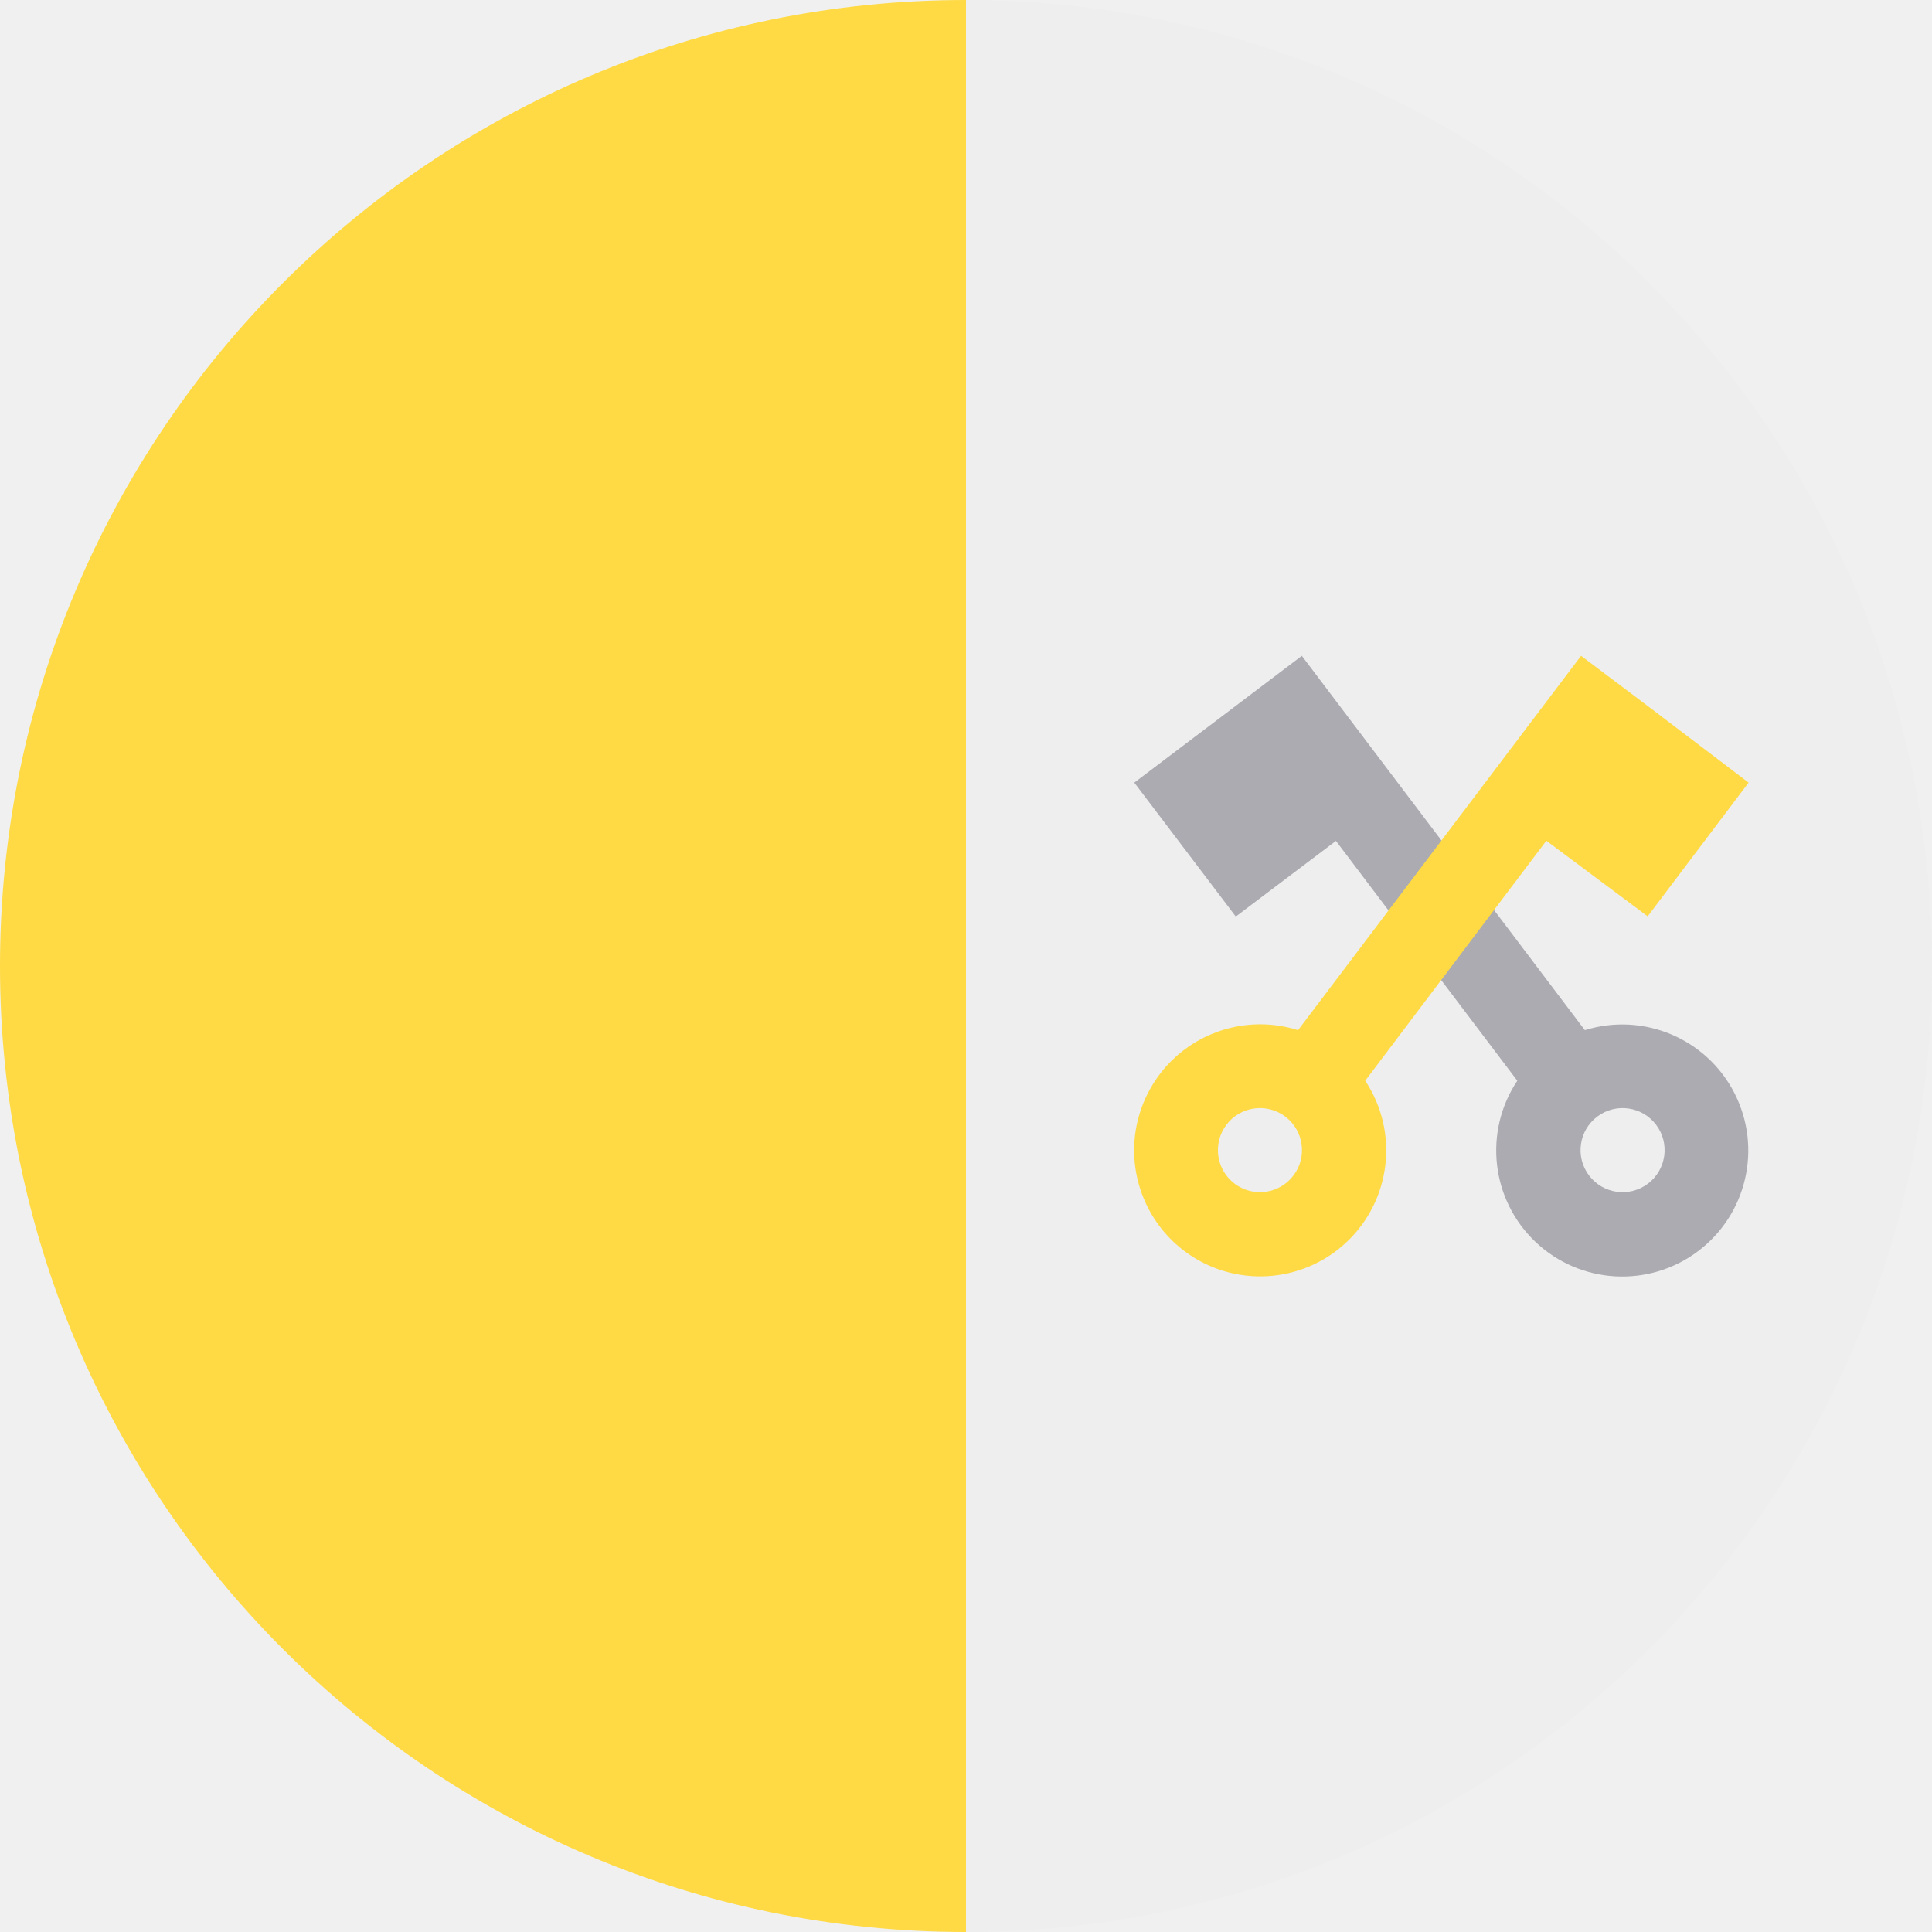
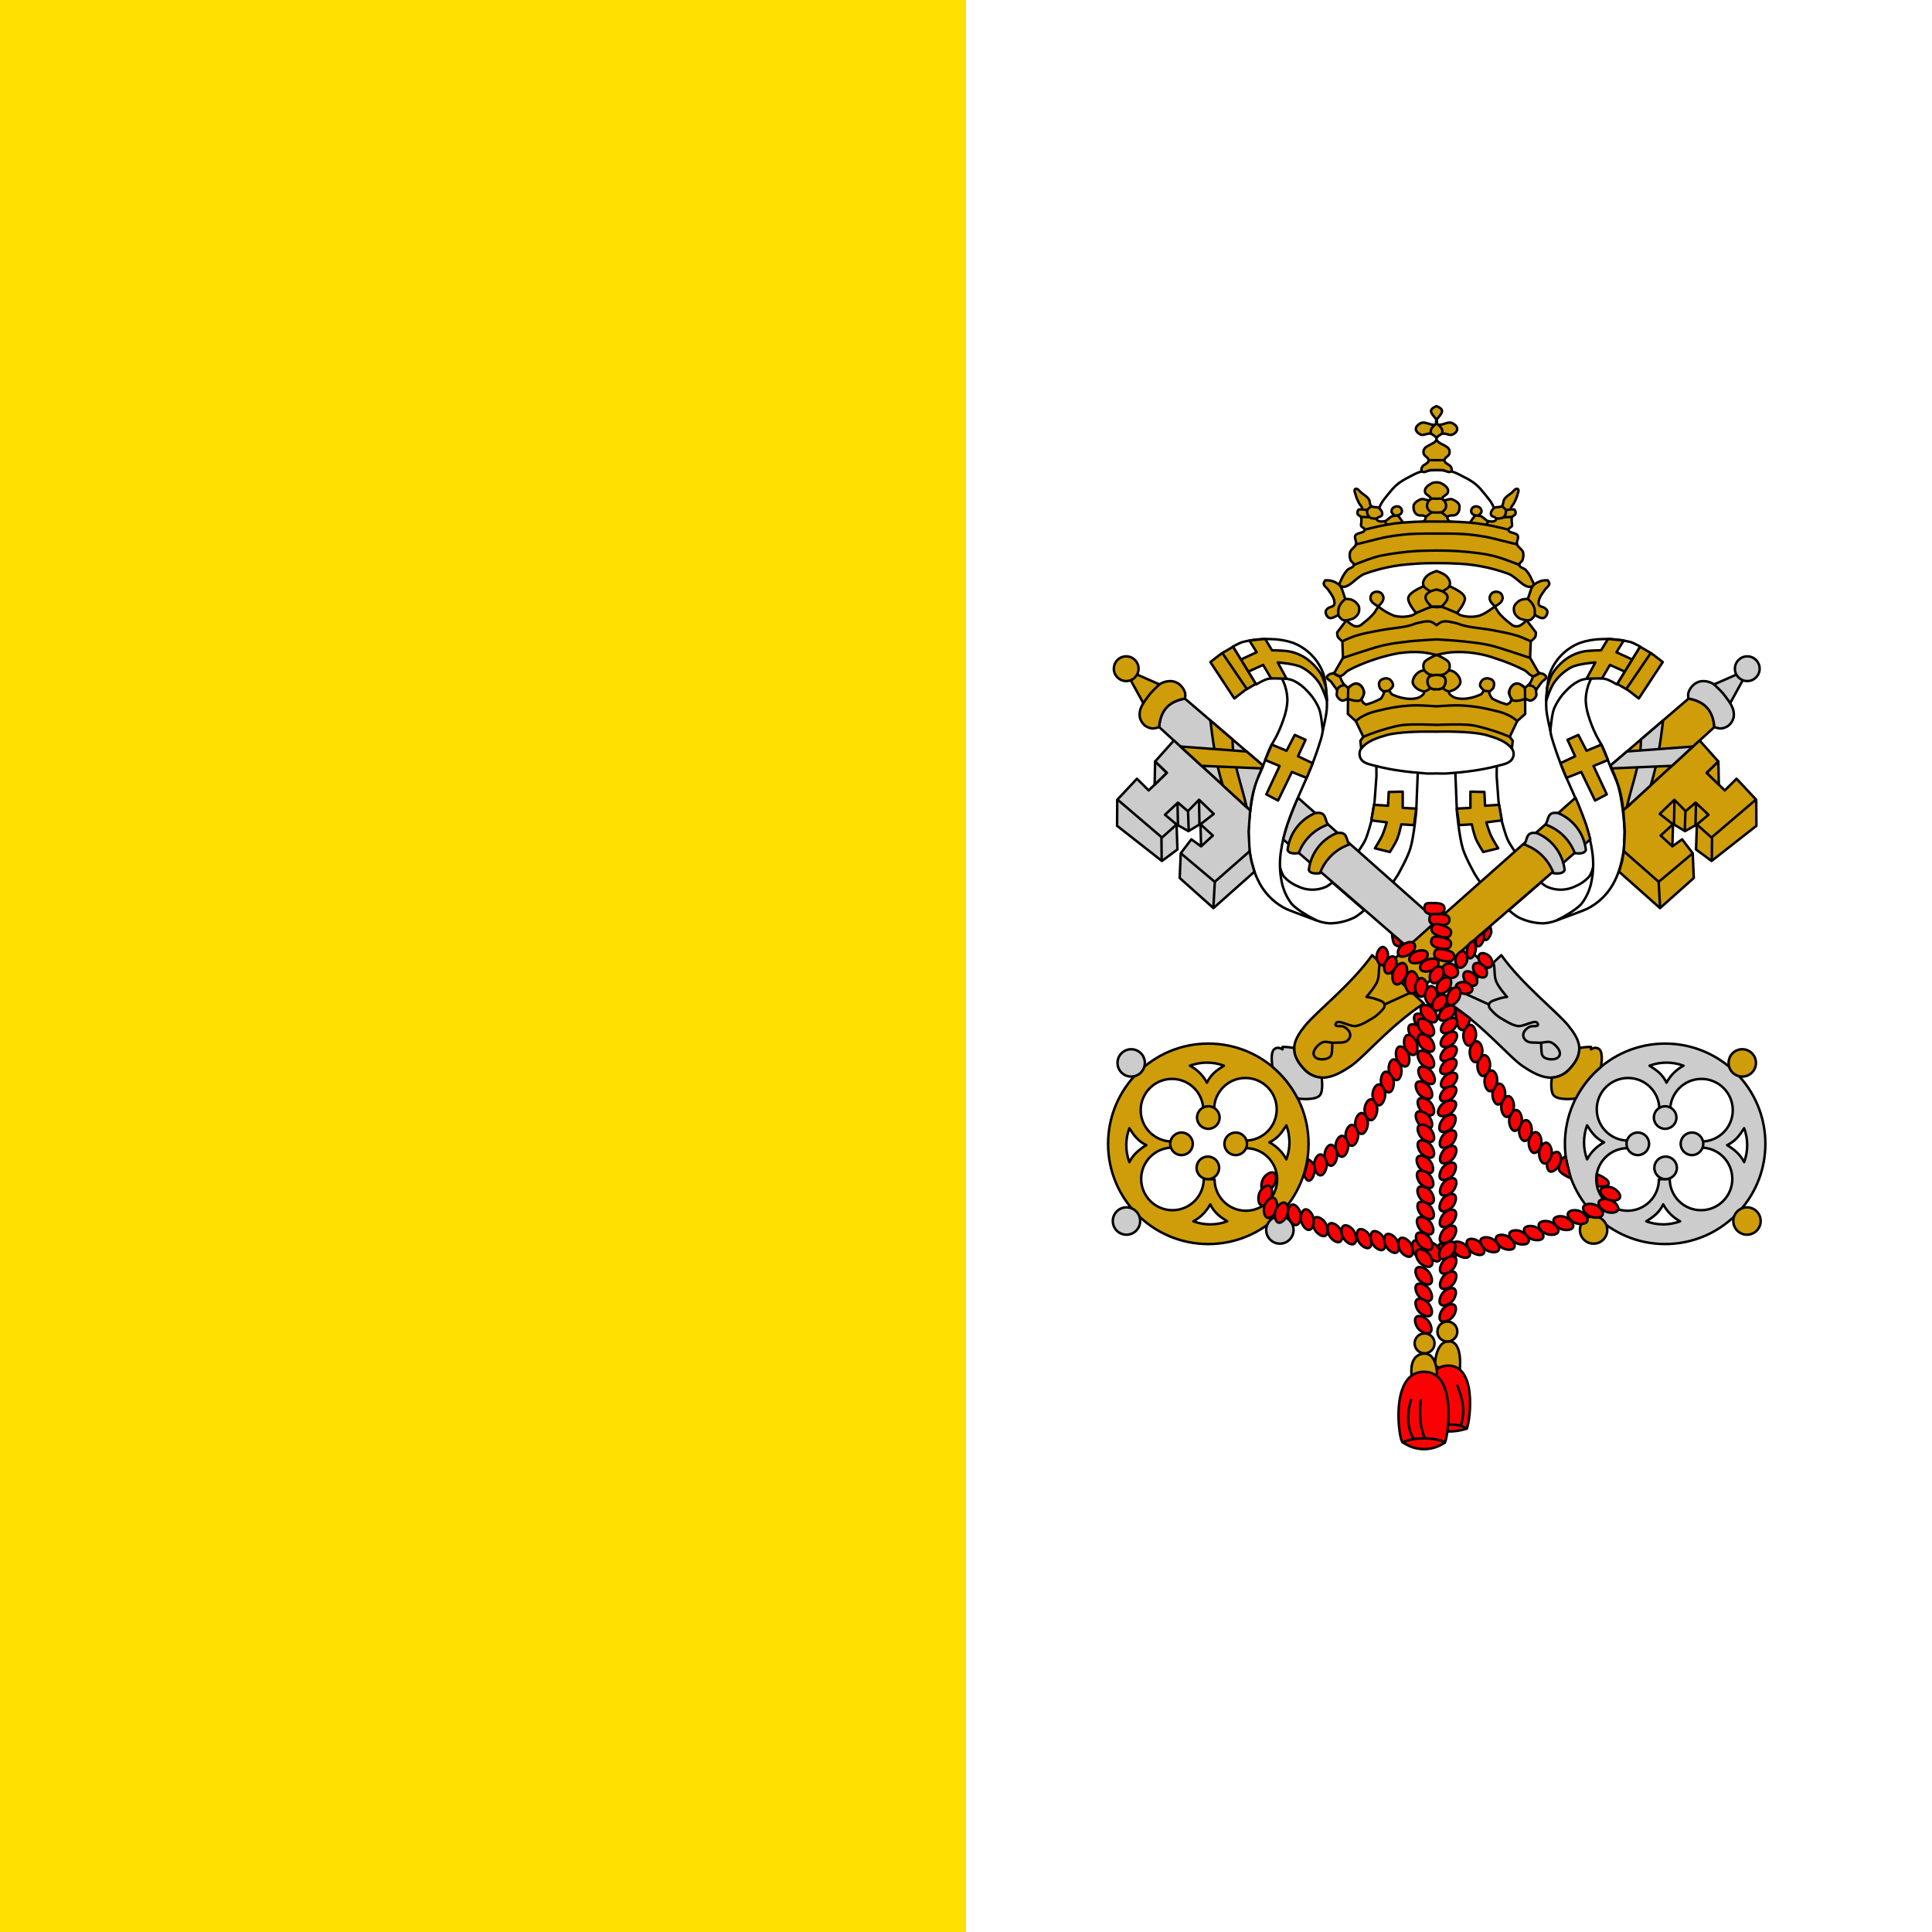
- <svg xmlns="http://www.w3.org/2000/svg" width="512" height="512" viewBox="0 0 512 512">
-   <mask id="a">
-     <circle cx="256" cy="256" r="256" fill="#fff" />
-   </mask>
-   <g mask="url(#a)">
-     <path fill="#ffda44" d="M0 0h256l51.7 254.7L256 512H0z" />
-     <path fill="#eee" d="M256 0h256v512H256z" />
-     <path fill="#acabb1" d="m354 222.8 48.1 63.6A33.4 33.4 0 1 0 420 273l-75-99.2-17.7 13.4-26.7 20.2 26.9 35.5 26.6-20.1zm69.3 73.1a11.1 11.1 0 1 1 13.4 17.8 11.1 11.1 0 0 1-13.4-17.8z" />
-     <path fill="#ffda44" d="m436.6 242.9 26.8-35.5-26.6-20.2-17.8-13.4-75 99.2a33.4 33.4 0 1 0 17.8 13.4l48-63.6 26.8 20zm-93.8 68.6a11.1 11.1 0 1 1-17.8-13.4 11.1 11.1 0 0 1 17.8 13.4z" />
+ <svg xmlns="http://www.w3.org/2000/svg" xmlns:xlink="http://www.w3.org/1999/xlink" width="512" height="512" id="flag-icons-va" viewBox="0 0 512 512">
+   <path fill="#fff" d="M256 0h256v512H256z" />
+   <path fill="#ffe000" d="M0 0h256v512H0z" />
+   <g stroke="#000" stroke-linejoin="round" stroke-width="3.2">
+     <g fill="#ce9d09" stroke-linecap="round" transform="scale(.2048)">
+       <g id="va-a">
+         <path fill="#fff" d="m1781 990.3 16.2 3.8 25.6 4.2 11.8 1.3-2 50s-2.9 33-7.8 48.9c-3.6 11.7-15.7 33.2-15.7 33.2l-7.7 11.7-45.4-39.3s7.8-11 10.6-17c3.5-7.5 7.7-23.8 7.7-23.8l4.4-26 2.4-32.7zm-57 151.5 41.4 36s-8.4 7.4-13.4 9.7a74 74 0 0 1-31.6 7.3 58 58 0 0 1-22.3-6.2c-15.7-7.2-33-14.7-43.2-28.7-3.6-5-5-11.6-4.9-17.7.2-7 6.3-19.9 6.3-19.9s2.4 8.7 5.1 12a49 49 0 0 0 17.6 12.4 43 43 0 0 0 36.2 1.1c3.3-1.3 8.9-6 8.9-6z" />
+         <path fill="#fff" d="M1658.7 877.7s3.2 6.6 4.2 10.1q2.9 9 3 18.6a79 79 0 0 1-3.2 18.6 171 171 0 0 1-10.3 26.3c-2.6 5.4-6 10.3-8.6 15.8-4.1 8.7-7 18-10.6 26.8-3 7.5-6.9 14.7-9.2 22.4-3 10.2-4.5 20.9-6 31.4a230 230 0 0 0-2.3 27.5c0 11 .3 22 2.3 32.6s5 21.2 9.8 31a79 79 0 0 0 31.8 34.8c5.5 3.4 11.9 5.3 18 7.8 8.3 3.3 25.4 9.3 25.4 9.3s-23.6-11.6-31.8-21.4a68 68 0 0 1-12.8-28.9 112 112 0 0 1-1.2-36.6 196 196 0 0 1 9.2-38.3c4.2-13.2 10-25.9 15.4-38.6 3.9-9.3 8.3-18.2 12-27.5q6.9-16.4 12.4-33.2c2.1-6.9 4.8-13.7 5.4-20.9a76 76 0 0 0-2.2-23.4 89 89 0 0 0-11.8-30.6 41 41 0 0 0-14.8-13.2c-5.7-2.9-12.5-5.4-18.9-4.1-2 .4-5.2 3.7-5.2 3.7" />
+         <path fill="#fff" d="M1711.6 945.6s4.4-18 5.2-27.2q.8-11.8-.6-23.7c-1-8.7-1.5-17.8-4.9-25.9a68 68 0 0 0-38.2-37 92 92 0 0 0-28-4.8 130 130 0 0 0-38 4c-4 1.4-11.7 5.7-11.7 5.7l30 49s9.3-5.6 14.5-7a55 55 0 0 1 17-1.2c5.8.4 11.7 1 17 3.3a57 57 0 0 1 17.6 13.3 74 74 0 0 1 15 22c3 7.5 3.5 16 4.6 24.2.3 1.7.5 5.3.5 5.3" />
+         <path d="M1717 906.7s-5.3-16.6-10.3-23.5a64 64 0 0 0-22.3-19.8c-9.4-4.7-31-6.2-31-6.2l11.4 21-20-.4-10.3-17.4-19.3 8.7-9.5-15.7 20.4-9.4-9.4-15.2 20.4-2 8.9 14.7s15.9 0 23.6 1.7a58 58 0 0 1 27.5 14.4 68 68 0 0 1 12 14.2c3 5.1 6.5 16.7 6.5 16.7z" />
+         <path d="m1581.7 845 31.8 46.7m-18-54.8-15 8.8-14.3 11 31 47.1 13.7-10.6 14.1-8.2zm58.3 199 17.9-37 19.1 7.7 7.8-19-19-9 9.8-21.3-14-6.3-10.6 20.5-19.2-8-8.4 20 18.6 7.7-17.2 36.7zm143.2-11.1 18.1-.4v21l17.6.9-3 21.4-16.4-1s-2.7 12.5-5.1 18.4c-2.5 6.2-9.7 17.4-9.7 17.4l-19.4-4.8s7-11 9.7-17c2.4-5.4 5.7-16.6 5.7-16.6l-20-2.5 3.5-20.2 18.1 1.2z" />
+       </g>
+       <use xlink:href="#va-a" width="100%" height="100%" transform="matrix(-1 0 0 1 3717.8 0)" />
+       <path fill="#fff" d="m1756.7 735.6-27.5 29.4 17 51 9.6 35.8-27.7 25.8 50.7 71-17.4 19.9a12 12 0 0 0-2.1 8.6q.5 4.3 3.6 7.3c4.5 4.1 11.3 5.1 17.3 6.7 21 5.6 42.9 8 64.6 9.7 4.7.4 14 0 14 0s9.4.4 14.1 0c21.8-1.6 43.6-4.1 64.7-9.7 6-1.6 12.7-2.6 17.3-6.7a12 12 0 0 0 1.4-15.9l-16.3-36 51.8-55.4-19.7-17.9-.5-43.2 17-51-25.5-25.7-23-61.2s-4.7-17.1-8.8-25c-2.4-4.6-5.8-8.7-9.2-12.8-4-4.9-8-9.9-12.8-13.9a85 85 0 0 0-14.6-9c-5.5-2.9-11-6-16.9-7.5-6.1-1.5-19-1.5-19-1.5s-12.7 0-18.9 1.5c-6 1.6-11.4 4.6-16.8 7.5a85 85 0 0 0-14.6 9c-4.9 4-8.9 9-12.9 13.9-3.3 4-6.7 8.2-9.1 12.9-4.1 7.8-8.9 24.9-8.9 24.9z" />
+       <path d="M1963.3 933.1s-3.2-2.8-5-4a65 65 0 0 0-12-6c-5.5-2.2-11.5-3.3-17.3-4.7a197 197 0 0 0-44.3-5.7c-8.6 0-25.8 1.3-25.8 1.3s-17.2-1.3-25.8-1.3a195 195 0 0 0-44.3 5.7c-5.9 1.4-11.8 2.5-17.4 4.7a65 65 0 0 0-12 6c-1.7 1.2-5 4-5 4m218.8-42.7s-5.2-5.2-8.6-5.9a9 9 0 0 0-6.6 1.5 13 13 0 0 0-4 15.2c.8 2 2 4.3 4.1 5.2 4.8 1.9 15.4-2 15.4-2zm5.1-3.6c5.8.2 8 3.2 9.5 6.5m-243.2-2.9-.3 14s10.5 3.9 15.3 2c2-.9 3.4-3.1 4.2-5.2a13 13 0 0 0-4-15.2 9 9 0 0 0-6.6-1.5c-3.5.7-8.6 6-8.6 6zm-5.2-3.6c-5.8.2-8 3.2-9.4 6.5m198.1 1.4-8.4-1m-130 1 8.4-1m76 .8c-2.9-.4-7.6-4.2-7.6-4.2m-22.8 4.2c2.8-.4 7.6-4.2 7.6-4.2m141-19.3s-4.3 3.3-7.4 3.8l-1.2.7s-2 5.7-3.6 8.2a45 45 0 0 1-6.5 6.2s-4.8-4.1-7.7-5q-3.2-.8-6 .3a11 11 0 0 0-4.8 4.3c-1.4 2-2.7 4.6-2.6 7 .1 3 3.9 8.3 3.9 8.3l-2.6 4.5-3.7 2.3a90 90 0 0 1-19-7.5 19 19 0 0 1-4.4-9s4.5-2.7 5.6-5c1.2-2.5 1.6-6 .2-8.4-1.6-2.6-5.3-4-8.4-4a9 9 0 0 0-6.3 2.7c-1.6 1.8-3 4.5-2.5 7 .4 2.4 4.7 5.7 4.7 5.7s-1.8 4.6-3.8 5.5c-6 2.5-10 4-15.3 4.8a39 39 0 0 1-16.3 0 17 17 0 0 1-9-5.5c-.6-.9-.8-3-.8-3s6.5-1.7 9-3.7c2.6-2 5.3-4.6 5.9-7.8.5-3.2-1.2-6.6-3-9.2a18 18 0 0 0-7.6-6c-1.3-.6-4.3-.7-4.3-.7l-1 .9a15 15 0 0 1-4.7 3.8h-.1l-.2.1-1.1.6-.8.1-2.4.8s3.8 1.2 5 2.8q.9 1.4 1 3.3l.2 2q0 1.8-.7 3.4a9 9 0 0 1-1.7 3.5q-.7.9-1.6 1.4 0 0 0 0l-.2.1q-1.6 1-3.3 1.5c-1.4.4-4.2.1-4.3.1s5.5 0 7.6-1.6l.2-.1a11 11 0 0 0 3.8-7.2v-3q-.4-2.5-2.2-4.2c-2.4-2.1-9.3-2.4-9.4-2.4s-7 .3-9.4 2.4a8 8 0 0 0-2.3 4.2v3.1l.5 2.3q1 3 3.3 4.9l.2.1c2.2 1.6 7.6 1.6 7.7 1.6-.1 0-3 .3-4.3 0q-1.8-.6-3.4-1.6h-.1v-.1q-1-.5-1.7-1.4a9 9 0 0 1-1.7-3.5q-.5-1.6-.7-3.3l.2-2.1q.3-1.9 1.1-3.3c1.1-1.6 5-2.8 5-2.8l-2.5-.8-.7-.1-1.2-.6h-.1l-.1-.1a15 15 0 0 1-4.8-3.8l-1-.9s-3 0-4.2.7a18 18 0 0 0-7.6 6c-1.8 2.6-3.5 6-3 9.2s3.3 5.8 5.8 7.8c2.6 2 9 3.7 9 3.7s-.2 2.1-.8 3a17 17 0 0 1-9 5.5 39 39 0 0 1-16.3 0 59 59 0 0 1-15.2-4.8c-2-1-3.9-5.5-3.9-5.5s4.4-3.3 4.8-5.8c.4-2.4-1-5-2.6-6.9a9 9 0 0 0-6.2-2.8c-3.1 0-6.8 1.5-8.4 4.1-1.5 2.4-1 5.9.2 8.4 1 2.3 5.6 5 5.6 5a19 19 0 0 1-4.5 9 89 89 0 0 1-19 7.5l-3.6-2.3-2.6-4.5s3.7-5.2 3.8-8.2c.2-2.5-1.1-5-2.5-7.1a11 11 0 0 0-4.8-4.3q-2.8-1.1-6-.2c-3 .8-7.7 4.9-7.7 4.9s-4.8-3.8-6.5-6.2a49 49 0 0 1-3.7-8.2l-1.2-.7c-3-.5-7.3-3.8-7.3-3.8l-4.4 1s-4.1 2.1-4.2 4c0 2.8 3.8 4 5.5 6l4.1 5.7c1.2 1.8 2.9 3.4 3.5 5.5.6 2.3-1 5 0 7.2 1.2 2.7 3.7 5.4 6.7 6 2.6.5 7.6-2.6 7.6-2.6l-.2 19.9 10.3 9.3 9.7 20.3-3.8 5.2 1.1 10c7.5-9.6 20.5-13.8 32.2-17.2 15.7-4.5 44.6-4.8 58-4.7l7.3.1s44.3-1.4 65.2 4.6c11.7 3.4 24.7 7.6 32.2 17.2l1.2-10-3.9-5.2 9.7-20.3 10.3-9.3-.1-19.9s5 3.1 7.6 2.6c3-.6 5.5-3.3 6.7-6 1-2.2-.7-4.9 0-7.2.6-2 2.2-3.7 3.4-5.5q2-3 4.2-5.6c1.7-2.1 5.5-3.3 5.4-6 0-2-4.1-4.2-4.1-4.2zm-148.4-2.6c1 1 3 2.8 4.8 3.8l.2.1q.8.4 2 .7c2.8.8 7.8.3 8 .3h0c.1 0 5.1.5 8-.3l2-.7.2-.1c1.7-1 3.7-2.9 4.8-3.8q.8-1 1.3-2.2c1.1-2.7 1-6.1-.2-8.7-1.6-3-5.2-4.5-8.1-6.3-2.5-1.5-8-3.7-8-3.7a69 69 0 0 0-8 3.7c-3 1.8-6.6 3.3-8.1 6.3-1.3 2.6-1.4 6-.2 8.7q.5 1.2 1.3 2.2" />
+       <path d="M1980.8 829.8s-11-5-16.6-6.9c-10.4-3.3-21.3-5.2-32-7.3-12.5-2.4-25.2-3-37.6-6-3.9-.8-7.5-2.7-11.5-3.5-5.4-1.1-11-2.9-16.4-1.7-3 .6-7.8 4.6-7.8 4.6s-4.9-4-7.8-4.6c-5.4-1.2-11.1.6-16.5 1.7-4 .8-7.6 2.7-11.4 3.6-12.4 2.9-25.2 3.5-37.7 6-10.7 2-21.5 3.9-32 7.2-5.6 1.8-16.5 6.9-16.5 6.9m197.4-45.1s5.4-2.9 7.3-5a10 10 0 0 0 2.7-5.3 9 9 0 0 0-2.3-6.5 9 9 0 0 0-6.2-2.2q-3 0-5.3 1.8a9 9 0 0 0-3 5.6c-.3 1.8.5 3.7 1.3 5.3a33 33 0 0 0 5.5 6.3m-151 0s4.1-3.8 5.4-6.3a9 9 0 0 0 1.4-5.3 9 9 0 0 0-3-5.6 8 8 0 0 0-5.3-1.8 9 9 0 0 0-6.3 2.2 9 9 0 0 0-2.2 6.5c.1 2 1.3 3.7 2.6 5.2 2 2.2 7.3 5 7.3 5zm-41.2 18-11.9 15.6s0 4 .8 5.8a24 24 0 0 0 5.9 5.7l.8 21.4-11.3 19.6-1 .2 7.3 3.8 1 .1c4.4-.3 7-5.2 10.9-7.4q7.3-4 15.2-7.2a240 240 0 0 1 50-15.1 142 142 0 0 1 29.5-1.2c6.6.5 19.4 3.4 19.5 3.4 0 0 12.9-3 19.5-3.4a141 141 0 0 1 57.8 8.3 240 240 0 0 1 36.9 15.2c3.8 2.2 6.5 7 10.8 7.4h1l7.3-4-1-.1-11.3-19.6.9-21.4s4.6-3.3 5.8-5.7c1-1.7.8-5.8.8-5.8l-11.9-15.6s-6 6-9.9 7.3q-3.2.9-6.5 0c-2.5-.8-4.4-2.9-6.5-4.5a84 84 0 0 1-12.9-12.1 70 70 0 0 1-5.3-8.7s-12.9 10.1-20.6 12.1c-7.6 2-16 1.6-23.5-.6-1.9-.6-5-3-5-3a42 42 0 0 0-26.4-8 42 42 0 0 0-26.4 8s-3.2 2.4-5 3a45 45 0 0 1-23.6.6 82 82 0 0 1-20.6-12.1s-3.1 6-5.3 8.7a84 84 0 0 1-12.9 12.1c-2 1.6-4 3.7-6.5 4.5q-3.2.9-6.4 0a37 37 0 0 1-10-7.3" />
+       <path d="M1985.9 796.4s.4-5.7-.2-8.5a21 21 0 0 0-3.1-7c-1.5-2.3-5.7-6-5.7-6m-1.4 27.8s3.4.1 4.9-.6c2.6-1.3 6-6.3 6-6.3s6.7 4.6 10.4 4c1.8-.2 3.2-1.8 4.2-3.4a8 8 0 0 0 1.2-5.7c-.3-1.5-1.6-2.6-2.8-3.6-2.3-2-6.4-1.7-7.9-4.2-1.2-2-.5-4.9.2-7.1 1.4-4.8 4.7-8.7 7.5-12.8 1.7-2.6 5.3-4.4 5.6-7.5.2-1.6-2-4.6-2-4.6s-5.2-.1-7.7.6c-4 1.2-8.3 3-11.2 6.1-2.4 2.6-3 6.4-4.3 9.7-1 2.5-2.5 7.7-2.5 7.7s-6 0-8.7 1.2a17 17 0 0 0-8.7 7.7c-1.2 2.7-1 6.2 0 9 1.1 3 3.5 5.3 6.1 7 2.9 1.8 9.7 2.8 9.7 2.8M1740.8 775s-4.1 3.6-5.6 5.8a21 21 0 0 0-3.2 7.1c-.6 2.8-.1 8.5-.1 8.5m-17-45.5s-2.2 3-2 4.6c.4 3.1 4 5 5.7 7.5 2.7 4.1 6 8 7.5 12.8.6 2.2 1.3 5 .1 7-1.4 2.6-5.6 2.4-7.8 4.3-1.2 1-2.5 2.1-2.9 3.6a8 8 0 0 0 1.2 5.7c1 1.6 2.5 3.2 4.3 3.4 3.6.6 10.3-4 10.3-4s3.5 5 6 6.3c1.5.7 5 .6 5 .6s6.8-1 9.7-2.9c2.5-1.6 5-4 6-6.8 1-2.9 1.3-6.4 0-9.1a17 17 0 0 0-8.7-7.7c-2.6-1.3-8.7-1.2-8.7-1.2s-1.4-5.2-2.4-7.7c-1.3-3.3-2-7.1-4.4-9.7a25 25 0 0 0-11.2-6.1c-2.5-.7-7.7-.6-7.7-.6m135.6 14.3 8.4-2.4 8.3 2.4m-14.5 20s-6.5-5.8-7.7-9.8a8 8 0 0 1 .4-5.5c1.2-2.2 5.9-4.7 5.9-4.7s-7.1-3.4-9-6.6a9 9 0 0 1-.5-6.3 17 17 0 0 1 5.8-8c3.2-2.7 11.3-5.4 11.3-5.4s8 2.7 11.2 5.3a17 17 0 0 1 5.9 8.1c.5 2 .4 4.4-.6 6.3-1.9 3.2-9 6.6-9 6.6s4.8 2.5 6 4.7c.8 1.6.9 3.7.3 5.5-1.2 4-7.7 9.9-7.7 9.9l-6.1.4zm22.7-26.8s13.4 5.7 18 11.1c1.2 1.5 2.3 3.5 2.2 5.5-.5 7-10.3 18.2-10.3 18.2l-20-8.3h-12.9l-20 8.3s-9.8-11.3-10.2-18.2c-.2-2 1-4 2.2-5.5 4.5-5.4 18-11.1 18-11.1" />
+       <path d="m1844.4 669.2 8-6.2 6.5.2-6.6-.2s-3.6-2.4-4.6-4.2a9 9 0 0 1-1-6c.5-2.7 2-5.5 4.4-6.9 2.3-1.3 7.8-.5 7.8-.5s5.5-.8 7.7.5c2.4 1.4 3.9 4.2 4.5 6.8.4 2 0 4.3-1 6-1 1.9-4.6 4.3-4.6 4.3l-6.7.2 6.5-.2 8 6.2m52.7 5.1-2.7 4.7m32.6-20-7.5 1m8.5 8.8-11.5.6m-1.5-13.8c1.5 1 4.2 2.9 4.6 4.6a10 10 0 0 1-3.1 9.2c-2.4 2-9.3 1.5-9.3 1.5m-181.7 33.6 17-4.2c8-2 16-4.2 24.2-5.7q14-2.4 28-3.5c11.8-.9 35.3-.6 35.3-.6s23.5-.3 35.2.6q14 1 28 3.5c8.2 1.5 16.2 3.8 24.3 5.7l17 4.2m-171.6-30.2 2.7 4.7m-32.7-20 7.5 1m-8.5 8.8 11.5.6m-6.4 16s12.5-3.2 18.8-4.5q10.5-2.2 21-3.7 12-1.4 24.3-2c9.6-.4 28.9-.3 28.9-.3s19.2 0 28.9.4a284 284 0 0 1 45.2 5.6c6.3 1.3 18.9 4.5 18.9 4.5M1781.6 671s-6.8.5-9.2-1.5c-2.5-2-4-6-3.2-9.2.7-2.4 5.6-5.2 5.6-5.2m63.1 74c-12 .8-24 1.5-35.8 3.7a220 220 0 0 0-36.2 9.7c-11.1 4-22.9 22.6-32 15.2-2-1.6.7-5 1.6-7.4a43 43 0 0 1 7.8-12.6c2.4-2.7 8-3 8.5-6.6.5-2.6-3.4-4-4.3-6.6a17 17 0 0 1-.5-10c1.2-4.1 6.5-6.2 7.7-10.3 1-3.6-2.5-7.8-.9-11.2 2.2-4.2 11.4-2.7 12-7.4.4-2.3-3.8-3-4.5-5.1-.6-1.6.3-3.3.3-5 0-2.1.4-4.5-.6-6.5-.9-1.7-3.7-2.1-4.3-4a6 6 0 0 1 1.1-5.4c1-1 3.7.4 4.3-.9 1.4-2.6-2.5-5.3-3.7-8-1.4-3.2-3.2-6.3-4-9.7-.6-2.7-3-7-.6-8.3 2.8-1.6 5.5 3.2 8 5.1 3.4 2.5 7.2 4.8 9.5 8.3 1.7 2.5.7 6.5 3 8.6 2.6 2.5 7.7.5 10.4 2.9 2.4 2 4.5 5.5 3.8 8.5s-7.6 2.9-7 5.8c.9 3.4 7 3.2 10.4 2.5 2-.3 3.5-2.2 5.1-3.4 1.4-1 2.4-2.2 4-2.8 1.6-.8 5.3-1 5.3-1l-2.1-.5s-3.2-2.5-3.5-4.3a6 6 0 0 1 1.6-5 8 8 0 0 1 5.5-2.2c1.7 0 3.5.7 4.6 1.9a6 6 0 0 1 1.7 4.8 6 6 0 0 1-2.3 3.7 13 13 0 0 1-4.6 1.5l2.3.6 6.1 8.5 26.6-1.5s3.3-3.3 2.6-5.2q-1-2.7-5.7-2.5c-8.5.4-10.3-6.8-10-12 .3-4.4 5.5-7.3 9.5-9 4-1.5 10.8 3.7 12.6-.1 1.5-3.3-5.8-5-7-8.5-.5-1.5-.5-3.4.2-4.8 1.8-3.6 5.7-6 9.4-7.7 1.6-.7 5-.8 5-.8s3.6.1 5.1.8c3.7 1.7 7.6 4.1 9.4 7.7.7 1.4.7 3.3.2 4.8-1.1 3.5-8.5 5.2-7 8.5 1.8 3.8 8.7-1.4 12.6.2s9.2 4.5 9.5 8.9c.3 5.2-1.4 12.4-10 12q-4.7-.2-5.7 2.5c-.6 1.9 2.7 5.2 2.7 5.2l26.5 1.5 6.1-8.5 2.3-.6s-3.3-.5-4.5-1.5a6 6 0 0 1-2.3-3.7c-.2-1.7.5-3.6 1.6-4.8s3-1.9 4.6-1.9q3.2 0 5.5 2.2c1.2 1.2 2 3.2 1.6 5s-3.5 4.3-3.5 4.3l-2.1.5s3.7.2 5.4 1c1.5.6 2.6 1.9 3.9 2.8 1.7 1.2 3.1 3 5.1 3.4 3.5.7 9.6 1 10.3-2.5.7-3-6.1-2.9-6.8-5.8-.7-3 1.3-6.5 3.7-8.5 2.7-2.4 7.9-.4 10.5-2.9 2.2-2 1.3-6 3-8.6 2.3-3.5 6-5.8 9.4-8.3 2.5-1.9 5.3-6.7 8-5.1 2.4 1.4 0 5.6-.6 8.3-.8 3.4-2.6 6.5-4 9.7-1.2 2.7-5 5.4-3.7 8 .7 1.3 3.3-.2 4.3.9a6 6 0 0 1 1.1 5.4c-.6 1.9-3.4 2.3-4.3 4-1 2-.5 4.4-.5 6.6 0 1.6.8 3.3.3 4.9-.8 2.1-5 2.8-4.6 5.1.7 4.7 9.9 3.2 12 7.4 1.7 3.4-1.9 7.6-.9 11.2 1.2 4.1 6.5 6.2 7.8 10.3 1 3.2.4 6.8-.6 10-.8 2.5-4.7 4-4.3 6.6.6 3.6 6.2 3.9 8.6 6.6q4.9 5.5 7.7 12.6c1 2.3 3.7 5.8 1.7 7.4-9.2 7.4-21-11.1-32-15.2a220 220 0 0 0-72-13.4c-7-.4-21-.4-21-.4s-14 0-21 .4m31.1-133.7-10.1.1-10.2-.1m17-33.9c2.6-5.6-2-9.7-6.8-13.8-4.8 4-9.4 8.2-6.8 13.8m14.1 46.8c3.9.2 8.6 4.2 11.6 1.7 1.3-1.2.7-3.7 0-5.3-1.6-3.8-8.4-4.7-8.7-8.8-.3-3.5 5.1-5.2 6.3-8.5q.8-2.7 0-5.3c-2.8-6.6-14.5-7-16.6-13.7-.9-3 6-6.5 6.8-6.9 4.4-1.9 9.7 2.7 14 .8 3-1.2 6.1-4.1 6-7.3 0-3.4-3.6-6.3-6.8-7.7-6.1-2.6-16.2 6-20 .5-3.4-5.1 8.7-11.1 7-17-.7-2.9-7-5.3-7-5.3s-6.1 2.4-6.9 5.3c-1.6 5.9 10.5 11.9 7 17-3.7 5.5-13.8-3.1-20-.5-3.1 1.4-6.8 4.3-6.8 7.7 0 3.2 3.1 6 6 7.3 4.3 1.9 9.7-2.7 14-.8.9.4 7.7 4 6.8 6.9-2 6.7-13.7 7-16.5 13.7a8 8 0 0 0 0 5.3c1.1 3.3 6.6 5 6.3 8.5-.3 4.1-7.2 5-8.7 8.8-.7 1.6-1.4 4.1 0 5.3 3 2.5 7.7-1.5 11.6-1.7 2.4-.2 7.3 0 7.3 0s4.8-.2 7.3 0" />
+       <path fill="none" d="M1953.7 953.5s-7.1-3-10.8-4.3a258 258 0 0 0-20-6.5c-6.6-1.8-13.2-3.7-20-4.5-14.6-1.6-44-.2-44-.2s-29.4-1.4-44 .2c-6.8.8-13.5 2.7-20 4.5a258 258 0 0 0-30.9 10.8M1966 731s-12-4.8-18.1-6.9q-7.6-2.7-15.5-4.8-9.6-2.3-19.4-3.5a387 387 0 0 0-54.1-3.4s-17.2.1-25.8.6a377 377 0 0 0-47.8 6.3q-7.8 2-15.4 4.8c-6.1 2.1-18 6.9-18 6.9m-14.2 120.4s17.5-6 26.4-8.7c9.1-2.8 18.2-6 27.5-8 11.2-2.5 22.6-3.7 34-5 11-1.1 33.3-2.3 33.3-2.3s22.2 1.2 33.3 2.4c11.3 1.2 22.8 2.4 34 4.8 9.3 2 18.3 5.3 27.5 8.1l26.4 8.7" />
+     </g>
+     <g fill="#ccc" transform="scale(.2048)">
+       <g id="va-b">
+         <path d="m1533.3 904 101.2 86.8s-5.2 11.2-7.3 17a143 143 0 0 0-9.3 41l-118-108c1.7-24.7 15.6-33.5 33.4-36.8z" />
+         <path d="m1519 958.2-24.3 27.2 15.2 14.6-23.5 22.8-15.2-15.1-25.5 27.2-.2 33.7 58 45.5 20.1-14.9-1.1-32.3 15.4 8.6 15.5-9.4.8 29.1-12.6-9.1-13.7 18-1.4 32 43.7 39 53-47.1-4-14.1-2.2-12.7-1.3-25.1 2-27.5z" />
+         <path d="m1494.7 985.4-.6 30 15.6-15.3z" />
+         <path fill="none" d="m1572 1140.4-1.9 34.3m-18.6-139.7.6 31.8m-14.8-17.3.9 25.8m-14.5-36.3.6 29m-21.4 15.2.3 30.6m24.7-9.7 44 37 45.1-39.6m-171-66.9 57.6 49.2 18.9-16.9-15-12.6 16.7-15.7 12.9 11.1 14.5-14.8 19 18.3-17.2 13.4 16 14.6-15.2 14" />
+         <path d="m1901.3 1229.3 48.7 44.6 10.7 31.5-62.6-6.7-35.7-35.3-38-35.2-164-142.1s3.5-13.1 5.6-19.5q5-13.9 10.6-27.5l3-6.8 183 162.3z" />
+         <path d="M1942.7 1236c27 38 72.7 73.7 86.5 90.9 13.9 17.2 22.8 33.5 2.6 55.5s-43 9.5-61.1-2.6-49.6-51.3-94.8-81.3z" />
+         <path d="m1926.7 1299.8-35.2-16m41-38.2c2.4 8 .5 16.8 3.6 24.4 3 7.6 14 20 14 20s-7 1-10.3 2.2c-4.7 1.9-12 2.7-13.1 7.7-1 4.3 4 8 7 11.2q4.7 4.5 10.4 7.6c6.1 3.6 12.4 7.6 19.4 8.9 8.7 1.6 25.1-10.8 26.6-2 .6 3.6-7.4 1.3-10.7 3-7.8 3.8-11.6 12-4.8 17.8 4.4 3.7 11.3 2.4 17 2.9 5.5.4 11.7-2.8 16.5 0 5.6 3.2 12.7 11 9.7 16.8-3 6-14.5 5.8-20 2-4-3-2.9-9.5-3.5-14.4v-4.4" />
+         <circle cx="2154.7" cy="1480.1" r="129.7" />
+         <path fill="#fff" d="M2106.1 1485.7a40.5 40.5 0 1 0 40.5 40.4l14-.6a40.5 40.5 0 1 0 40.5-40.5l.6-7.9a40.5 40.5 0 1 0-40.5-40.5l-14-1.2a40.5 40.5 0 1 0-40.5 40.5z" />
+         <circle cx="2154.7" cy="1446.1" r="14.6" />
+         <circle cx="2189.4" cy="1480.1" r="14.6" />
+         <circle cx="2155.3" cy="1511.2" r="14.6" />
+         <circle cx="2119.3" cy="1480.1" r="14.6" />
+         <path fill="#fff" d="M2152.2 1558.4c-5.3 11-12.6 16-21.9 22a63 63 0 0 0 43.8 0 54 54 0 0 1-21.9-22zm-76.5-80.2c-11-5.3-16-12.6-22-22a63 63 0 0 0 0 44 53 53 0 0 1 22-22zm159.2 3.6c11-5.3 16-12.6 22-21.9a63 63 0 0 1 0 43.9c-4.7-9.3-12-16-22-22zm-78.4-80.8c-5.3-11-12.6-16-22-22a63 63 0 0 1 44 0 53 53 0 0 0-22 22z" />
+       </g>
+       <g fill="#ce9d09">
+         <g id="va-c">
+           <path d="M1533.5 903.8s.7-5 0-7.4a23 23 0 0 0-6.6-10.2 20 20 0 0 0-9.2-4.6 25 25 0 0 0-17.7 4.2l-15 6.2-5.5 17.7s-3.2 5.6-4 8.7a23 23 0 0 0-.5 10.1c1 3.9 3.2 7.6 6.3 10.2a19 19 0 0 0 10.3 4 28 28 0 0 0 8.3-1.9c1.6-18.6 9.9-32.8 33.5-36.9z" />
+           <path d="m1500.3 885.6-38.8-17-3.1 3 21 38.2s6-8.7 9.4-12.7c3.6-4.1 11.5-11.5 11.5-11.5z" />
+           <circle cx="1457.3" cy="865.3" r="16" />
+           <path d="M1566.2 932.3c3.4 28 7.3 55.9 16 83.8l31 28.5c-6.5-29.3-18.4-58.5-18.3-87.7z" />
+           <path d="m1613 972.4-85.4-6.4 27.2 25 78 3.3 1.2-4zm105.4 94.6a62 62 0 0 0-37.9 37c-6.4.7-12.3.7-14.4-4a59 59 0 0 1 35.7-47.8c15-2.8 12.2 8.9 16.6 14.7zm27.5 25.8a62 62 0 0 0-37.9 37.2c-6.3.5-12.3.6-14.4-4.1a59 59 0 0 1 35.8-47.8c15-2.8 12.1 8.9 16.5 14.7zm312.8 261.9a72 72 0 0 0-15.1 1.5c.3 8-3 16.6-11.8 26.2a33 33 0 0 1-23.7 12s-2.8 17.7 2.6 23.3c6.3 6.6 27.1 3.9 27.1 3.9l1.8-1.1a130 130 0 0 1 31.9-39.8l.3-1.3s3-16.5-2.1-21.5c-2.4-2.3-6.6-3-11 0z" />
+           <circle cx="2254.5" cy="1375.4" r="17.7" />
+           <circle cx="2260.6" cy="1580" r="17.7" />
+           <circle cx="2062.1" cy="1591.6" r="17.7" />
+         </g>
+       </g>
+     </g>
+     <g fill="#ce9d09" transform="matrix(-.2048 0 0 .2048 761.5 0)">
+       <use xlink:href="#va-b" width="100%" height="100%" />
+       <use xlink:href="#va-c" width="100%" height="100%" fill="#ccc" />
+     </g>
+     <g fill="#fa0204" transform="scale(.2048)">
+       <path id="va-d" d="M1869.2 1175.8c0 5.4-4.5 7.4-13.3 7.4q-12.9.1-12.7-7.9c.2-8 4-6.7 12.7-6.7 8.8 0 13.3 1.8 13.3 7.2z" />
+       <use xlink:href="#va-d" width="100%" height="100%" x="6.4" y="14.3" />
+       <path d="M1877.3 1208.7c-1.7 5-6.7 5.6-15 2.7-8.2-3-11.2-6.6-9.4-11.7s6-5 14.3-2.1c8.2 2.9 12 6 10.1 11z" />
+       <path id="va-e" d="M1877.5 1222.5c-1 5.3-5.9 6.4-14.4 4.7q-12.7-2.5-11-10.3c1-5.3 5.3-5.8 13.8-4s12.7 4.3 11.6 9.6z" />
+       <use xlink:href="#va-e" width="100%" height="100%" x="4" y="16.1" />
+       <path d="M1921.7 1216.2c-2.6-.7-2.3-5.3-1.6-7.9 1.2-4 8.4-9.1 8.4-9.1s1.8 5.6 1 8.2c-1.2 3.7-4 9.8-7.8 8.8z" />
+       <path d="M1912.3 1224.4c-2.8-.6-3.2-5.5-2.5-8.3 1.2-4.3 9.7-9.3 9.7-9.3s1.5 6 .5 8.8c-1.3 3.7-3.9 9.7-7.7 8.8zm-10.8 15.6c-4.3-1.1-3.8-8.8-2.6-13 1-3.6 3.7-9.2 7.2-8.3 4.2 1 4.2 8.3 3.1 12.5-.9 3.8-4 9.8-7.7 8.8z" />
+       <path d="M1888.7 1252.2c-4.2-1-6-7.6-5.1-11.9s5.3-10.4 9.7-9.4c4.5 1 6 8.3 5 12.8-1 4.1-5.4 9.4-9.6 8.5zm-2.2 7.4c-1 5-7.5 6.8-11.5 5.5s-9.5-7.1-8.4-12.5c1.2-5.4 8.2-6.8 12.3-5.2 3.9 1.5 8.7 7.2 7.6 12.2zm-85-49.3s5.1 2.5 7.3 4.8c2.3 2.4 5.1 3.3 3.7 6.9s-5.8 2.4-8.1-.2c-2.1-2.3-3-11.5-3-11.5zm25.3 8.7c5.3 1.1 5.1 7.2 2.5 11-2.8 3.8-10.9 8.9-16.4 7.8s-4.8-7.8-1.8-11.7c2.9-3.6 10.6-8 15.7-7z" />
+       <path id="va-f" d="M1844.3 1230.5c4.8 2.2 3.4 8.1 0 11.2-3.6 3.2-12.6 6.3-17.7 4-5.2-2.2-3-8.6.8-11.7 3.6-3 12-5.6 16.9-3.5z" />
+       <use xlink:href="#va-f" width="100%" height="100%" x="14" y="10.7" />
+       <path d="M1863 1250.7c4.8.7 6 7.4 4.6 11.7-1.6 4.5-7.5 10.6-12.5 9.8s-6-8-4.2-12.6c1.6-4.2 7.3-9.7 12-9z" />
+       <path d="M1875.1 1265.3c4 2.3 3 9.6.4 13.6-2.7 4.1-9.8 8.6-14 6.2-4.2-2.5-2.7-10.3.2-14.4 2.8-3.8 9.5-7.6 13.4-5.4zm-86.1-39.9c4.3-.3 7.2 6 7.1 10.6 0 4.9-3.3 12.4-7.7 12.8s-7.3-6.7-7-11.6c.1-4.6 3.4-11.4 7.6-11.8z" />
+       <path d="M1803 1237.7c4 .9 5 7.8 3.5 12.2-1.6 4.6-7 10.8-11.3 9.8s-5-8.6-3.2-13.2c1.6-4.3 6.8-9.8 11-8.9z" />
+       <path d="M1815.8 1246.2c5 1.2 6 9.8 4.2 15.3-1.8 5.7-8.2 13.4-13.4 12.2s-5.8-10.7-3.7-16.5c1.9-5.3 8-12.1 12.9-11z" />
+       <path d="M1826.2 1256.8c5-.6 9 7 9.3 12.8.3 6-3 15.4-8.2 16-5.3.7-9.2-7.9-9.3-14-.1-5.6 3.3-14.2 8.2-14.8z" />
+       <path id="va-g" d="M1838.6 1265.7c4.5-.6 8.2 5.8 8.4 10.5.3 5-2.7 12.8-7.4 13.4-4.9.6-8.4-6.6-8.5-11.6 0-4.7 3-11.8 7.5-12.3z" />
+       <use xlink:href="#va-g" width="100%" height="100%" x="12.8" y="10.4" />
+       <path id="va-h" d="M1929.3 1250.9c-3.3 2.8-9.7.3-12.6-2.9-3.1-3.3-5.3-10.5-1.8-13.5 3.4-3 10.2.2 13.2 3.6 2.7 3.3 4.4 10 1.2 12.8z" />
+       <use xlink:href="#va-h" width="100%" height="100%" x="-7" y="12.8" />
+       <use xlink:href="#va-h" width="100%" height="100%" x="-19.5" y="23.5" />
+       <path d="M1905.2 1281.2c-1.1 4.1-8 5.6-12.1 4.5-4.4-1-10.2-5.8-9-10.2 1.3-4.4 8.7-5.6 13-4.3 4.2 1.2 9.2 5.9 8 10z" />
+       <path d="M1887.2 1278.2c3.6 2.5 2.8 10.5.4 14.9-2.6 4.5-9 9.5-12.9 6.8s-2.5-11.3.2-15.8c2.5-4.2 8.7-8.4 12.3-6z" />
+       <path d="M1869.6 1287.5c4 2.4 3 9.6.4 13.6-2.7 4.1-9.8 8.6-14 6.2-4.2-2.5-2.7-10.3.2-14.4 2.8-3.8 9.5-7.6 13.4-5.4z" />
+       <path id="va-i" d="M1831.3 1313c-3.4 3.1-.7 11.2 2.8 15.2 3.7 4.2 11.8 8.1 15.4 4.7s.3-12-3.6-16.1c-3.7-3.9-11.2-7-14.6-3.9z" />
+       <use xlink:href="#va-i" width="100%" height="100%" x="-7.3" y="13.8" />
+       <path id="va-j" d="M1820.8 1339.5c-4.3 1.8-4.8 10.2-3 15.3 1.8 5.3 7.9 11.9 12.5 10 4.6-1.8 4.7-11 2.6-16.3-2-4.9-7.8-10.7-12-9z" />
+       <use xlink:href="#va-j" width="100%" height="100%" x="-10.5" y="14.9" />
+       <path id="va-k" d="M1802.7 1371c-4.6 1-6.5 9.3-5.5 14.6 1 5.5 6 13 10.8 11.9s6.4-10.2 5.2-15.7c-1.2-5.1-6-11.8-10.5-10.8z" />
+       <use xlink:href="#va-k" width="100%" height="100%" x="-10.1" y="15.9" />
+       <path id="va-l" d="M1784 1403.3c-4.6.2-8 8-8 13.3 0 5.6 3.5 13.9 8.4 13.7s8.2-8.8 8-14.5c-.2-5.3-3.7-12.7-8.3-12.5z" />
+       <use xlink:href="#va-l" width="100%" height="100%" x="-10.3" y="19.2" />
+       <use xlink:href="#va-l" width="100%" height="100%" x="-22.4" y="37" />
+       <use xlink:href="#va-l" width="100%" height="100%" x="-34.9" y="52.3" />
+       <use xlink:href="#va-l" width="100%" height="100%" x="-47.8" y="66.5" />
+       <use xlink:href="#va-l" width="100%" height="100%" x="-62" y="78.1" />
+       <use xlink:href="#va-l" width="100%" height="100%" x="-75.6" y="90.6" />
+       <path d="m1692.8 1500.2-5.3 20.6s3 7.3 6 7c5.5-.6 7-9 8-14.5 1-8.4-8.7-13.1-8.7-13.1zm324.4 13.1c1.6 6 15.3 11.3 15.3 11.3l-6.7-27.8c-5.7.2-9.5 12.4-8.6 16.4z" />
+       <path d="M2016 1491c-4.3-1.8-10.5 4-12.7 8.9-2.3 5.1-2.4 14 2.2 15.9 4.6 1.8 11-4.8 13.1-10 2-5 1.7-13.1-2.6-14.9z" />
+       <path id="va-m" d="M2000.8 1478.7c-4.7-.3-8.7 7.2-9.2 12.5-.5 5.6 2.2 14.1 7.1 14.4 5 .2 9-8 9.3-13.7.3-5.3-2.6-13-7.2-13.2z" />
+       <use xlink:href="#va-m" width="100%" height="100%" x="-13.4" y="-13.7" />
+       <use xlink:href="#va-m" width="100%" height="100%" x="-25.9" y="-29.2" />
+       <use xlink:href="#va-m" width="100%" height="100%" x="-38.7" y="-42.3" />
+       <use xlink:href="#va-m" width="100%" height="100%" x="-49" y="-60.3" />
+       <use xlink:href="#va-m" width="100%" height="100%" x="-60.3" y="-76.4" />
+       <use xlink:href="#va-m" width="100%" height="100%" x="-70.6" y="-93.5" />
+       <use xlink:href="#va-m" width="100%" height="100%" x="-79.8" y="-113.3" />
+       <use xlink:href="#va-m" width="100%" height="100%" x="-89.8" y="-131.2" />
+       <use xlink:href="#va-m" width="100%" height="100%" x="-98" y="-152.5" />
+       <path d="M1883.8 1304.6s-1.6 26.6 8 28.3c6.1 1.1 10.9-14.9 10.9-14.9z" />
+       <path id="va-n" d="M1862 1610.8c-2.9 3.6 1 11.2 5 14.7 4.3 3.6 12.9 6.2 15.9 2.3s-1.5-11.9-6-15.4c-4-3.2-12-5.3-14.9-1.6z" />
+       <use xlink:href="#va-n" width="100%" height="100%" x="18.3" y="-2.2" />
+       <use xlink:href="#va-n" width="100%" height="100%" x="36.8" y="-5.8" />
+       <path id="va-o" d="M1916.2 1603.8c-2.3 4 2.6 11 7.1 13.8 4.8 3 13.7 4.3 16 0 2.5-4.4-3.2-11.6-8.1-14.4-4.6-2.6-12.8-3.4-15 .6z" />
+       <use xlink:href="#va-o" width="100%" height="100%" x="20" y="-3.2" />
+       <path id="va-p" d="M1953.5 1595.4c-2 4.3 3.6 10.7 8.4 13.1 5 2.5 14 3 16-1.5s-4.4-11.2-9.5-13.5c-4.8-2.2-13-2.3-15 2z" />
+       <use xlink:href="#va-p" width="100%" height="100%" x="18.9" y="-5.6" />
+       <path id="va-q" d="M1991.3 1583.9c-1.7 4.4 4.2 10.5 9.1 12.5 5.2 2.2 14.2 2.2 15.9-2.4 1.7-4.7-5-11-10.3-13-5-1.8-13.1-1.4-14.7 2.9z" />
+       <use xlink:href="#va-q" width="100%" height="100%" x="19.2" y="-6.2" />
+       <use xlink:href="#va-q" width="100%" height="100%" x="37.7" y="-14" />
+       <use xlink:href="#va-q" width="100%" height="100%" x="57.5" y="-22.2" />
+       <use xlink:href="#va-q" width="100%" height="100%" x="77.5" y="-28.6" />
+       <use xlink:href="#va-q" width="100%" height="100%" x="79.9" y="-44.3" />
+       <path d="M2066.7 1534.9s13.6 2 14.8-2.9c1.6-6.5-15.4-12.7-15.4-12.7z" />
+       <path id="va-r" d="M1701.6 1575.6c-4 2.5-3 10.9-.4 15.5 2.7 4.9 9.8 10.4 14 7.8s2.8-11.7-.2-16.5c-2.7-4.5-9.4-9.2-13.4-6.8z" />
+       <use xlink:href="#va-r" width="100%" height="100%" x="18.9" y="7.8" />
+       <use xlink:href="#va-r" width="100%" height="100%" x="37" y="10.6" />
+       <use xlink:href="#va-r" width="100%" height="100%" x="56.8" y="15.5" />
+       <use xlink:href="#va-r" width="100%" height="100%" x="74.7" y="18.1" />
+       <use xlink:href="#va-r" width="100%" height="100%" x="92.3" y="21.7" />
+       <use xlink:href="#va-r" width="100%" height="100%" x="110.4" y="26.7" />
+       <use xlink:href="#va-r" width="100%" height="100%" x="128.3" y="29.9" />
+       <use xlink:href="#va-r" width="100%" height="100%" x="146.6" y="32.7" />
+       <path d="M1648.2 1517.5c-4.2-2.1-11 3-13.6 7.6-2.7 5-3.8 13.8.6 16 4.4 2.3 11.5-3.6 14-8.6 2.5-4.7 3-12.9-1-15z" />
+       <path d="M1642 1534.4c-4.4-1.6-10.4 4.4-12.4 9.4-2 5.2-2 14.1 2.7 15.8 4.7 1.6 10.9-5.2 12.8-10.5 1.8-5 1.3-13.1-3-14.7z" />
+       <path d="M1647.7 1550c-4.5-1.2-10 5.3-11.5 10.4-1.6 5.4-.6 14.3 4.2 15.5s10.3-6.1 11.8-11.6c1.3-5.1 0-13.2-4.5-14.4z" />
+       <path d="M1662.4 1556.3c-4.5-1.3-10.2 5-11.9 10-1.7 5.4-1 14.3 3.7 15.7s10.5-5.8 12.1-11.2c1.5-5 .5-13.2-4-14.5z" />
+       <path id="va-s" d="M1672 1558.8c-4.6 1.1-6.3 9.4-5.2 14.7 1.1 5.5 6.2 12.8 11 11.6s6.2-10.3 4.8-15.8c-1.2-5-6.2-11.6-10.7-10.5z" />
+       <use xlink:href="#va-s" width="100%" height="100%" x="16.8" y="6.2" />
+       <use xlink:href="#va-i" width="100%" height="100%" x="8.6" y="-11.2" />
+       <use xlink:href="#va-i" width="100%" height="100%" x="4.7" y="6.5" />
+       <use xlink:href="#va-i" width="100%" height="100%" x="4.9" y="26.7" />
+       <use xlink:href="#va-i" width="100%" height="100%" x="4.7" y="47.9" />
+       <use xlink:href="#va-i" width="100%" height="100%" x="5.6" y="68.6" />
+       <use xlink:href="#va-i" width="100%" height="100%" x="2.2" y="87.7" />
+       <use xlink:href="#va-i" width="100%" height="100%" x="4.7" y="109.1" />
+       <use xlink:href="#va-i" width="100%" height="100%" x="2.2" y="126.4" />
+       <use xlink:href="#va-i" width="100%" height="100%" x="4.7" y="143.5" />
+       <use xlink:href="#va-i" width="100%" height="100%" x="4.7" y="163.9" />
+       <use xlink:href="#va-i" width="100%" height="100%" x="3.4" y="183.9" />
+       <use xlink:href="#va-i" width="100%" height="100%" x="3.7" y="203.1" />
+       <use xlink:href="#va-i" width="100%" height="100%" x="4.4" y="223.5" />
+       <use xlink:href="#va-i" width="100%" height="100%" x="4.4" y="243.3" />
+       <use xlink:href="#va-i" width="100%" height="100%" x="3.7" y="263.1" />
+       <use xlink:href="#va-i" width="100%" height="100%" x="2.5" y="283.2" />
+       <use xlink:href="#va-i" width="100%" height="100%" x="2.5" y="305.1" />
+       <use xlink:href="#va-i" width="100%" height="100%" x="1.9" y="327.9" />
+       <use xlink:href="#va-i" width="100%" height="100%" x="1.9" y="349.3" />
+       <use xlink:href="#va-i" width="100%" height="100%" x="1.9" y="369" />
+       <use xlink:href="#va-i" width="100%" height="100%" x="1.3" y="391.3" />
+       <path id="va-t" d="M1882.2 1303.2c2.5 3.7-1.3 10.8-5.1 14-4 3.2-12 5.4-14.5 1.5-2.6-4 1.9-11.4 6-14.6 4-3 11.2-4.6 13.6-1z" />
+       <use xlink:href="#va-t" width="100%" height="100%" x="2.7" y="16.1" />
+       <use xlink:href="#va-t" width="100%" height="100%" x="2.4" y="34.1" />
+       <use xlink:href="#va-t" width="100%" height="100%" x="2.1" y="52.4" />
+       <use xlink:href="#va-t" width="100%" height="100%" x="1.8" y="69.1" />
+       <use xlink:href="#va-t" width="100%" height="100%" x="2.7" y="87.1" />
+       <use xlink:href="#va-t" width="100%" height="100%" x="1.5" y="104.4" />
+       <path d="M1883.3 1426c2.6 3.9-1.5 11.3-5.7 14.5-4.5 3.4-13.2 5.7-16 1.6s2-11.8 6.6-15c4.4-3.1 12.4-4.8 15-1z" />
+       <path id="va-u" d="M1882 1443.6c3.5 3.2.8 11.3-2.7 15.3-3.7 4.2-11.8 8-15.3 4.7-3.6-3.5-.3-12 3.6-16.2 3.6-3.8 11.1-7 14.5-3.8z" />
+       <use xlink:href="#va-u" width="100%" height="100%" x=".6" y="20.4" />
+       <use xlink:href="#va-u" width="100%" height="100%" x=".9" y="40.5" />
+       <use xlink:href="#va-u" width="100%" height="100%" x=".3" y="62.1" />
+       <use xlink:href="#va-u" width="100%" height="100%" x=".9" y="82.2" />
+       <use xlink:href="#va-u" width="100%" height="100%" x=".3" y="102.6" />
+       <use xlink:href="#va-u" width="100%" height="100%" x=".6" y="123" />
+       <use xlink:href="#va-u" width="100%" height="100%" x=".6" y="143.7" />
+       <use xlink:href="#va-u" width="100%" height="100%" x="-.3" y="164.4" />
+       <use xlink:href="#va-u" width="100%" height="100%" x=".9" y="183.3" />
+       <use xlink:href="#va-u" width="100%" height="100%" x=".9" y="203.1" />
+       <use xlink:href="#va-u" width="100%" height="100%" x=".3" y="224.4" />
+       <use xlink:href="#va-u" width="100%" height="100%" x=".3" y="245.4" />
+     </g>
+     <g transform="scale(.2048)">
+       <path fill="#fa0204" d="M1849.6 1848.3a77 77 0 0 0 48.3.4l-17.5-28" />
+       <path fill="#ce9d09" d="m1888.3 1776.2-31.7-8.2s.4-35.2 20.4-32.1c16.6 2.5 12 40.3 11.3 40.3z" />
+       <circle cx="1872.9" cy="1723" r="12.9" fill="#ce9d09" />
+       <path fill="#fa0204" d="M1885.4 1791.9c7 17.8 11.3 33.2 4.7 53.3m7.6 3.5c-10.2-8.3-36.6-5.9-48-.4-4.4 0-16.4-83.2 25.7-81.2 38.8 2 25 82 22.3 81.6z" />
+     </g>
+     <g transform="scale(.2048)">
+       <path fill="#fa0204" d="M1815.2 1866.3a47 47 0 0 0 54.2.5l-40.2-42" />
+       <circle cx="1843.4" cy="1738.3" r="12.9" fill="#ce9d09" />
+       <path fill="#ce9d09" d="m1859.3 1780-32.7-.6s-4.2-26.6 16.2-27.8c16.9-1 17.2 28.4 16.5 28.4z" />
+       <path fill="#fa0204" d="M1843.6 1860.7c-6.3-13.9-6.9-31-5.2-49.5m-9.4 50.4c-7.7-13.2-9.1-30-3-51.2m43.4 56.6c-5-6.2-40.3-8.8-54.1-.4-5 0-18.6-93.8 29-91.5 43.6 2.1 28 92.3 25 91.9z" />
+     </g>
  </g>
</svg>
